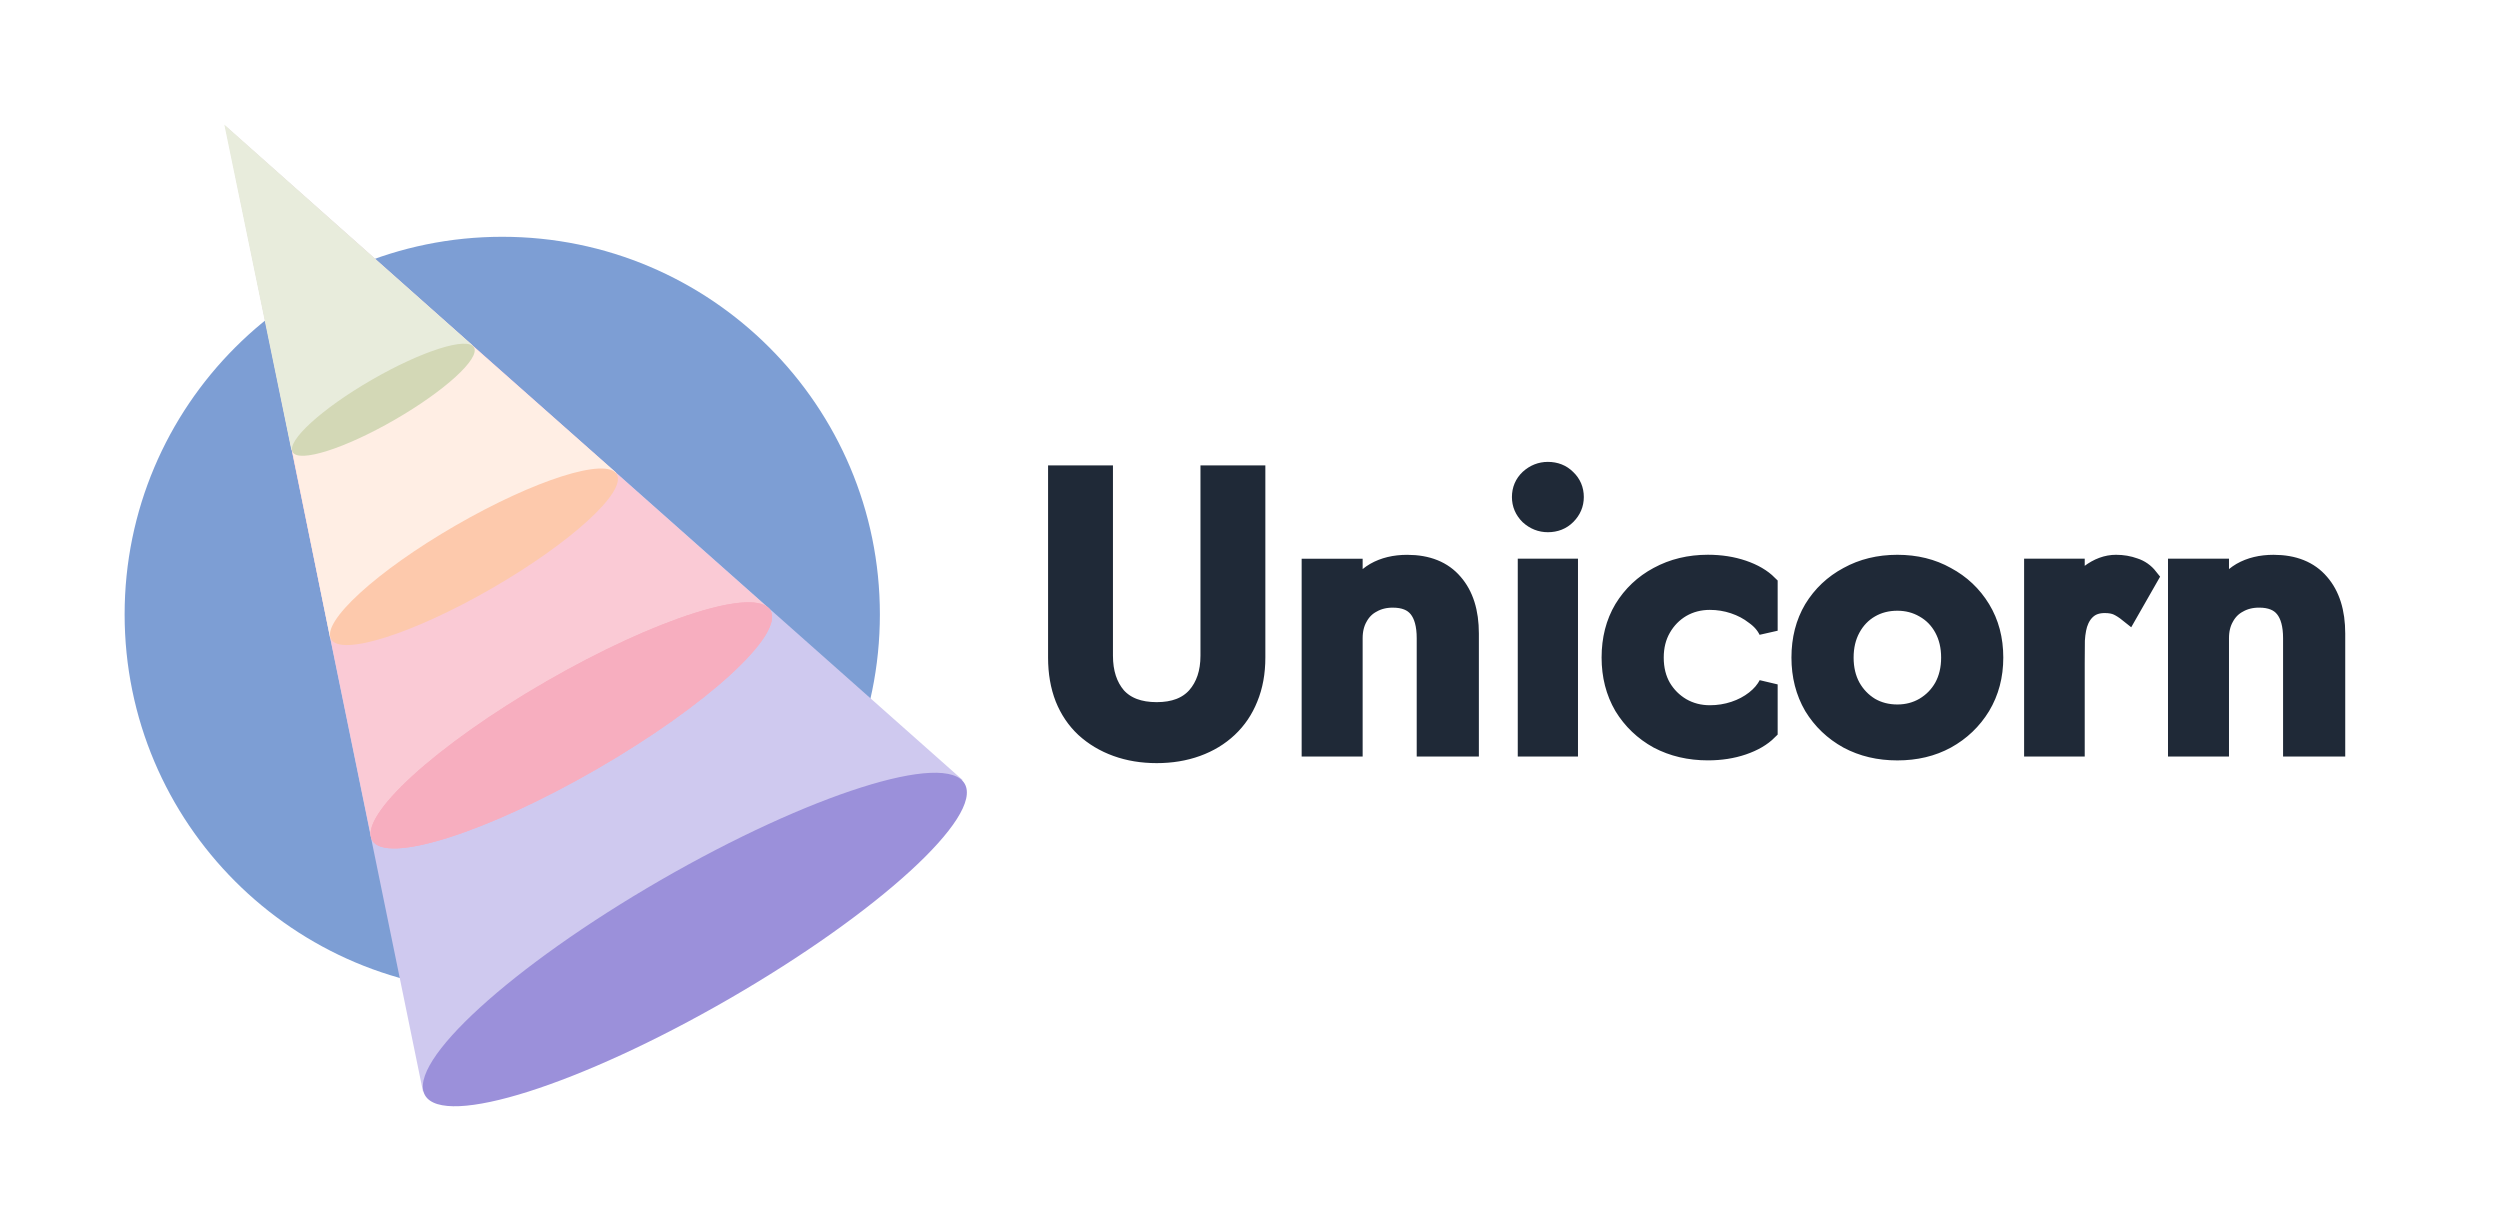
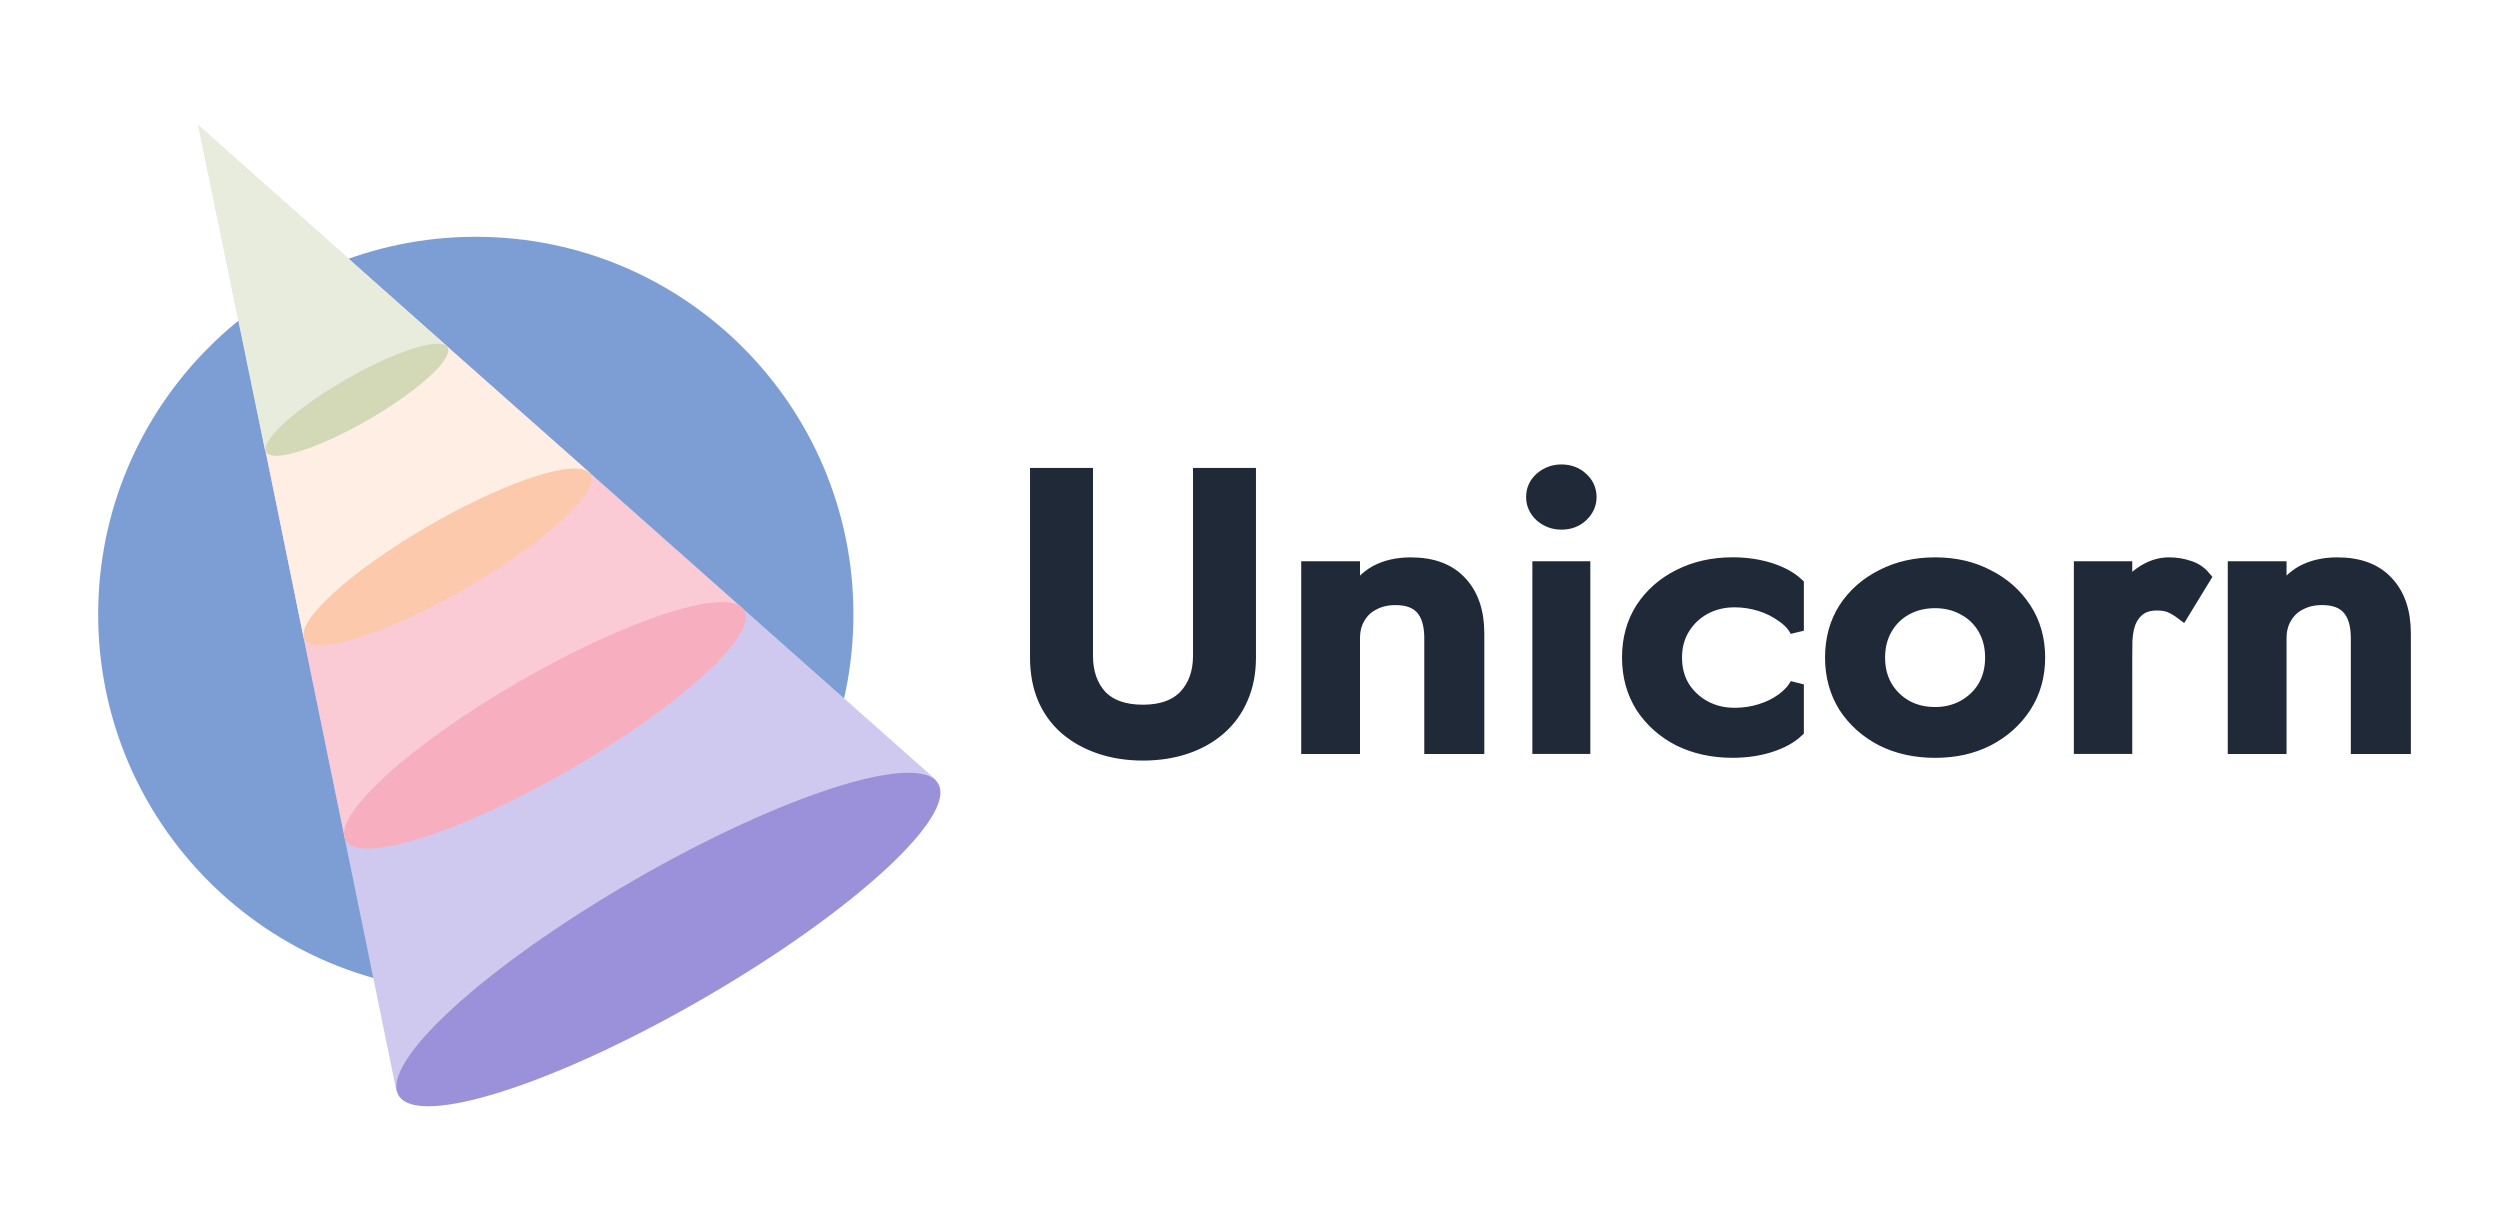
<svg xmlns="http://www.w3.org/2000/svg" width="171" height="84" fill="none">
  <g>
-     <circle id="svg_1" fill="#7D9ED4" r="25.83" cy="42.026" cx="34.354" />
-     <path id="svg_2" fill="#CFC9EF" d="m15.413,8.626l50.434,44.731l-36.913,21.312l-13.521,-66.043z" />
-     <path id="svg_3" fill="#FACAD5" d="m15.412,8.627l37.204,33.02l-27.21,15.71l-9.994,-48.73z" />
-     <path id="svg_4" fill="#9B90DA" d="m65.984,53.607c1.295,2.243 -5.919,8.831 -16.112,14.716c-10.193,5.885 -19.506,8.838 -20.801,6.595c-1.295,-2.243 5.919,-8.831 16.112,-14.716c10.193,-5.885 19.506,-8.838 20.801,-6.595z" />
-     <path id="svg_5" fill="#F7AEBF" d="m52.701,41.751c0.956,1.655 -4.369,6.518 -11.892,10.861c-7.523,4.343 -14.396,6.523 -15.352,4.868c-0.956,-1.655 4.369,-6.518 11.892,-10.861c7.523,-4.343 14.396,-6.523 15.352,-4.868z" />
-     <path id="svg_6" fill="#F7AEBF" d="m52.701,41.751c0.956,1.655 -4.369,6.518 -11.892,10.861c-7.523,4.343 -14.396,6.523 -15.352,4.868c-0.956,-1.655 4.369,-6.518 11.892,-10.861c7.523,-4.343 14.396,-6.523 15.352,-4.868z" />
-     <path id="svg_7" fill="#FFEEE4" d="m15.505,8.783l26.642,23.551l-19.567,11.297l-7.075,-34.848z" />
-     <path id="svg_8" fill="#E8ECDC" d="m15.344,8.525l16.974,15.095l-12.388,7.152l-4.586,-22.248z" />
-     <path id="svg_9" fill="#FDC9AC" d="m42.187,32.444c0.685,1.187 -3.133,4.675 -8.529,7.79c-5.396,3.115 -10.326,4.679 -11.011,3.491c-0.685,-1.187 3.133,-4.675 8.53,-7.79c5.396,-3.115 10.326,-4.679 11.011,-3.491z" />
-     <path id="svg_10" fill="#D3D8B6" d="m32.421,23.762c0.435,0.754 -1.989,2.968 -5.415,4.946c-3.426,1.978 -6.555,2.97 -6.99,2.216c-0.435,-0.754 1.989,-2.968 5.415,-4.946c3.426,-1.978 6.555,-2.97 6.99,-2.216z" />
-     <path stroke-width="1.3" id="svg_11" stroke="#1f2937" fill="#1f2937" d="m72.338,32.483l3.138,0l0,12.365c0,1.152 0.301,2.083 0.904,2.792c0.621,0.691 1.534,1.037 2.739,1.037c1.188,0 2.092,-0.346 2.712,-1.037c0.621,-0.709 0.931,-1.64 0.931,-2.792l0,-12.365l3.138,0l0,12.498c0,1.028 -0.168,1.95 -0.505,2.765c-0.319,0.798 -0.78,1.48 -1.383,2.047c-0.603,0.567 -1.321,1.002 -2.154,1.303c-0.833,0.301 -1.746,0.452 -2.739,0.452c-0.993,0 -1.906,-0.151 -2.739,-0.452c-0.833,-0.301 -1.56,-0.736 -2.18,-1.303c-0.603,-0.567 -1.064,-1.25 -1.383,-2.047c-0.319,-0.816 -0.479,-1.737 -0.479,-2.765l0,-12.498zm25.215,11.168c0,-0.904 -0.186,-1.587 -0.558,-2.047c-0.372,-0.461 -0.948,-0.691 -1.728,-0.691c-0.532,0 -1.002,0.115 -1.409,0.346c-0.408,0.213 -0.727,0.532 -0.957,0.957c-0.23,0.408 -0.346,0.886 -0.346,1.436l0,7.446l-2.872,0l0,-12.232l2.872,0l0,1.888c0.39,-0.727 0.886,-1.268 1.489,-1.622c0.621,-0.354 1.356,-0.532 2.207,-0.532c1.383,0 2.438,0.425 3.164,1.276c0.727,0.833 1.09,1.986 1.09,3.457l0,7.765l-2.952,0l0,-7.446zm6.513,-9.653c0,-0.496 0.177,-0.913 0.532,-1.25c0.372,-0.337 0.798,-0.505 1.276,-0.505c0.514,0 0.94,0.168 1.277,0.505c0.354,0.337 0.532,0.753 0.532,1.25c0,0.479 -0.178,0.895 -0.532,1.25c-0.337,0.337 -0.763,0.505 -1.277,0.505c-0.478,0 -0.904,-0.168 -1.276,-0.505c-0.355,-0.354 -0.532,-0.771 -0.532,-1.25zm0.399,4.866l2.819,0l0,12.232l-2.819,0l0,-12.232zm8.685,6.116c0,0.78 0.169,1.462 0.506,2.047c0.336,0.567 0.789,1.019 1.356,1.356c0.585,0.337 1.232,0.505 1.941,0.505c0.585,0 1.143,-0.089 1.675,-0.266c0.532,-0.177 1.002,-0.425 1.41,-0.745c0.407,-0.319 0.709,-0.674 0.904,-1.064l0,3.164c-0.426,0.425 -1.002,0.762 -1.729,1.01c-0.727,0.248 -1.524,0.372 -2.393,0.372c-1.259,0 -2.393,-0.266 -3.404,-0.798c-0.992,-0.55 -1.781,-1.303 -2.366,-2.26c-0.568,-0.975 -0.851,-2.083 -0.851,-3.324c0,-1.259 0.283,-2.367 0.851,-3.324c0.585,-0.957 1.374,-1.702 2.366,-2.234c1.011,-0.549 2.145,-0.824 3.404,-0.824c0.869,0 1.666,0.124 2.393,0.372c0.727,0.248 1.303,0.585 1.729,1.01l0,3.164c-0.195,-0.408 -0.506,-0.762 -0.931,-1.064c-0.408,-0.319 -0.878,-0.567 -1.409,-0.745c-0.532,-0.177 -1.082,-0.266 -1.649,-0.266c-0.709,0 -1.356,0.168 -1.941,0.505c-0.567,0.337 -1.02,0.798 -1.356,1.383c-0.337,0.585 -0.506,1.259 -0.506,2.021zm10.035,0c0,-1.259 0.284,-2.367 0.851,-3.324c0.585,-0.957 1.374,-1.702 2.367,-2.234c0.993,-0.549 2.118,-0.824 3.377,-0.824c1.259,0 2.375,0.275 3.35,0.824c0.993,0.532 1.782,1.276 2.367,2.234c0.585,0.957 0.878,2.065 0.878,3.324c0,1.241 -0.293,2.349 -0.878,3.324c-0.585,0.957 -1.374,1.711 -2.367,2.26c-0.975,0.532 -2.091,0.798 -3.35,0.798c-1.259,0 -2.384,-0.266 -3.377,-0.798c-0.993,-0.55 -1.782,-1.303 -2.367,-2.26c-0.567,-0.975 -0.851,-2.083 -0.851,-3.324zm2.952,0c0,0.762 0.159,1.436 0.479,2.021c0.319,0.567 0.753,1.019 1.303,1.356c0.549,0.319 1.17,0.479 1.861,0.479c0.674,0 1.285,-0.16 1.835,-0.479c0.567,-0.337 1.01,-0.789 1.329,-1.356c0.319,-0.585 0.479,-1.259 0.479,-2.021c0,-0.762 -0.16,-1.436 -0.479,-2.021c-0.319,-0.585 -0.762,-1.037 -1.329,-1.356c-0.55,-0.319 -1.161,-0.479 -1.835,-0.479c-0.691,0 -1.312,0.16 -1.861,0.479c-0.55,0.319 -0.984,0.771 -1.303,1.356c-0.32,0.585 -0.479,1.259 -0.479,2.021zm15.808,-6.116l0,12.232l-2.846,0l0,-12.232l2.846,0zm3.643,3.058c-0.266,-0.213 -0.514,-0.372 -0.745,-0.479c-0.23,-0.106 -0.523,-0.16 -0.877,-0.16c-0.479,0 -0.869,0.124 -1.17,0.372c-0.302,0.248 -0.523,0.594 -0.665,1.037c-0.124,0.425 -0.186,0.931 -0.186,1.516l-0.958,-0.558c0,-0.975 0.178,-1.835 0.532,-2.579c0.373,-0.762 0.842,-1.365 1.41,-1.808c0.585,-0.443 1.187,-0.665 1.808,-0.665c0.443,0 0.86,0.071 1.25,0.213c0.39,0.124 0.718,0.355 0.983,0.691l-1.382,2.42zm11.224,1.728c0,-0.904 -0.186,-1.587 -0.558,-2.047c-0.372,-0.461 -0.948,-0.691 -1.728,-0.691c-0.532,0 -1.002,0.115 -1.41,0.346c-0.408,0.213 -0.727,0.532 -0.957,0.957c-0.231,0.408 -0.346,0.886 -0.346,1.436l0,7.446l-2.872,0l0,-12.232l2.872,0l0,1.888c0.39,-0.727 0.887,-1.268 1.489,-1.622c0.621,-0.354 1.356,-0.532 2.207,-0.532c1.383,0 2.438,0.425 3.165,1.276c0.727,0.833 1.09,1.986 1.09,3.457l0,7.765l-2.952,0l0,-7.446z" />
+     <circle id="svg_1" fill="#7D9ED4" r="25.83" cy="42.026" cx="32.545" />
+     <path id="svg_2" fill="#CFC9EF" d="m13.604,8.626l50.434,44.731l-36.913,21.312l-13.521,-66.043z" />
+     <path id="svg_3" fill="#FACAD5" d="m13.603,8.627l37.204,33.02l-27.21,15.71l-9.994,-48.73z" />
+     <path id="svg_4" fill="#9B90DA" d="m64.175,53.607c1.295,2.243 -5.919,8.831 -16.112,14.716c-10.193,5.885 -19.506,8.838 -20.801,6.595c-1.295,-2.243 5.919,-8.831 16.112,-14.716c10.193,-5.885 19.506,-8.838 20.801,-6.595z" />
+     <path id="svg_5" fill="#F7AEBF" d="m50.892,41.751c0.956,1.655 -4.369,6.518 -11.892,10.861c-7.523,4.343 -14.396,6.523 -15.352,4.868c-0.956,-1.655 4.369,-6.518 11.892,-10.861c7.523,-4.343 14.396,-6.523 15.352,-4.868z" />
+     <path id="svg_6" fill="#F7AEBF" d="m50.892,41.751c0.956,1.655 -4.369,6.518 -11.892,10.861c-7.523,4.343 -14.396,6.523 -15.352,4.868c-0.956,-1.655 4.369,-6.518 11.892,-10.861c7.523,-4.343 14.396,-6.523 15.352,-4.868z" />
+     <path id="svg_7" fill="#FFEEE4" d="m13.696,8.783l26.642,23.551l-19.567,11.297l-7.075,-34.848z" />
+     <path id="svg_8" fill="#E8ECDC" d="m13.535,8.525l16.974,15.095l-12.388,7.152l-4.586,-22.248z" />
+     <path id="svg_9" fill="#FDC9AC" d="m40.378,32.444c0.685,1.187 -3.133,4.675 -8.529,7.79c-5.396,3.115 -10.326,4.679 -11.011,3.491c-0.685,-1.187 3.133,-4.675 8.53,-7.79c5.396,-3.115 10.326,-4.679 11.011,-3.491z" />
+     <path id="svg_10" fill="#D3D8B6" d="m30.612,23.762c0.435,0.754 -1.989,2.968 -5.415,4.946c-3.426,1.978 -6.555,2.97 -6.99,2.216c-0.435,-0.754 1.989,-2.968 5.415,-4.946c3.426,-1.978 6.555,-2.97 6.99,-2.216z" />
+     <path stroke="#1f2937" stroke-width="0.95" id="svg_11" fill="#1f2937" d="m70.929,32.483l3.356,0l0,12.365c0,1.152 0.322,2.083 0.967,2.792c0.664,0.691 1.64,1.037 2.929,1.037c1.27,0 2.237,-0.346 2.901,-1.037c0.664,-0.709 0.995,-1.64 0.995,-2.792l0,-12.365l3.356,0l0,12.498c0,1.028 -0.18,1.95 -0.54,2.765c-0.341,0.798 -0.834,1.48 -1.479,2.047c-0.645,0.567 -1.412,1.002 -2.304,1.303c-0.891,0.301 -1.867,0.452 -2.929,0.452c-1.062,0 -2.038,-0.151 -2.929,-0.452c-0.891,-0.301 -1.668,-0.736 -2.332,-1.303c-0.645,-0.567 -1.137,-1.25 -1.479,-2.047c-0.341,-0.816 -0.512,-1.737 -0.512,-2.765l0,-12.498zm26.967,11.168c0,-0.904 -0.199,-1.587 -0.597,-2.047c-0.398,-0.461 -1.014,-0.691 -1.849,-0.691c-0.569,0 -1.071,0.115 -1.507,0.346c-0.436,0.213 -0.777,0.532 -1.024,0.957c-0.246,0.408 -0.37,0.886 -0.37,1.436l0,7.446l-3.071,0l0,-12.232l3.071,0l0,1.888c0.417,-0.727 0.948,-1.268 1.593,-1.622c0.664,-0.354 1.45,-0.532 2.36,-0.532c1.479,0 2.607,0.425 3.384,1.276c0.778,0.833 1.166,1.986 1.166,3.457l0,7.765l-3.157,0l0,-7.446l0,0zm6.965,-9.653c0,-0.496 0.189,-0.913 0.569,-1.25c0.398,-0.337 0.853,-0.505 1.365,-0.505c0.55,0 1.005,0.168 1.366,0.505c0.379,0.337 0.569,0.753 0.569,1.25c0,0.479 -0.19,0.895 -0.569,1.25c-0.36,0.337 -0.816,0.505 -1.366,0.505c-0.511,0 -0.967,-0.168 -1.365,-0.505c-0.38,-0.354 -0.569,-0.771 -0.569,-1.25zm0.427,4.866l3.015,0l0,12.232l-3.015,0l0,-12.232zm9.288,6.116c0,0.78 0.181,1.462 0.541,2.047c0.359,0.567 0.844,1.019 1.45,1.356c0.626,0.337 1.318,0.505 2.076,0.505c0.626,0 1.222,-0.089 1.791,-0.266c0.569,-0.177 1.072,-0.425 1.508,-0.745c0.435,-0.319 0.758,-0.674 0.967,-1.064l0,3.164c-0.456,0.425 -1.072,0.762 -1.849,1.01c-0.777,0.248 -1.63,0.372 -2.559,0.372c-1.346,0 -2.559,-0.266 -3.64,-0.798c-1.061,-0.55 -1.905,-1.303 -2.53,-2.26c-0.607,-0.975 -0.91,-2.083 -0.91,-3.324c0,-1.259 0.303,-2.367 0.91,-3.324c0.626,-0.957 1.469,-1.702 2.53,-2.234c1.081,-0.549 2.294,-0.824 3.64,-0.824c0.929,0 1.782,0.124 2.559,0.372c0.777,0.248 1.394,0.585 1.849,1.01l0,3.164c-0.209,-0.408 -0.541,-0.762 -0.996,-1.064c-0.436,-0.319 -0.939,-0.567 -1.507,-0.745c-0.569,-0.177 -1.157,-0.266 -1.764,-0.266c-0.758,0 -1.45,0.168 -2.076,0.505c-0.606,0.337 -1.091,0.798 -1.45,1.383c-0.36,0.585 -0.541,1.259 -0.541,2.021zm10.732,0c0,-1.259 0.304,-2.367 0.91,-3.324c0.626,-0.957 1.469,-1.702 2.531,-2.234c1.062,-0.549 2.265,-0.824 3.612,-0.824c1.346,0 2.54,0.275 3.583,0.824c1.062,0.532 1.906,1.276 2.531,2.234c0.626,0.957 0.939,2.065 0.939,3.324c0,1.241 -0.313,2.349 -0.939,3.324c-0.626,0.957 -1.469,1.711 -2.531,2.26c-1.043,0.532 -2.236,0.798 -3.583,0.798c-1.346,0 -2.55,-0.266 -3.612,-0.798c-1.062,-0.55 -1.906,-1.303 -2.531,-2.26c-0.606,-0.975 -0.91,-2.083 -0.91,-3.324zm3.157,0c0,0.762 0.17,1.436 0.512,2.021c0.341,0.567 0.805,1.019 1.394,1.356c0.587,0.319 1.251,0.479 1.99,0.479c0.721,0 1.374,-0.16 1.962,-0.479c0.606,-0.337 1.08,-0.789 1.421,-1.356c0.341,-0.585 0.512,-1.259 0.512,-2.021c0,-0.762 -0.171,-1.436 -0.512,-2.021c-0.341,-0.585 -0.815,-1.037 -1.421,-1.356c-0.588,-0.319 -1.242,-0.479 -1.962,-0.479c-0.739,0 -1.403,0.16 -1.99,0.479c-0.588,0.319 -1.052,0.771 -1.394,1.356c-0.342,0.585 -0.512,1.259 -0.512,2.021zm16.906,-6.116l0,12.232l-3.044,0l0,-12.232l3.044,0zm3.896,3.058c-0.284,-0.213 -0.55,-0.372 -0.797,-0.479c-0.246,-0.106 -0.559,-0.16 -0.938,-0.16c-0.512,0 -0.929,0.124 -1.251,0.372c-0.323,0.248 -0.559,0.594 -0.711,1.037c-0.133,0.425 -0.199,0.931 -0.199,1.516l-1.025,-0.558c0,-0.975 0.19,-1.835 0.569,-2.579c0.399,-0.762 0.9,-1.365 1.508,-1.808c0.626,-0.443 1.269,-0.665 1.934,-0.665c0.474,0 0.92,0.071 1.337,0.213c0.417,0.124 0.768,0.355 1.051,0.691l-1.478,2.42zm12.004,1.728c0,-0.904 -0.199,-1.587 -0.597,-2.047c-0.398,-0.461 -1.014,-0.691 -1.848,-0.691c-0.569,0 -1.072,0.115 -1.508,0.346c-0.436,0.213 -0.777,0.532 -1.023,0.957c-0.247,0.408 -0.37,0.886 -0.37,1.436l0,7.446l-3.071,0l0,-12.232l3.071,0l0,1.888c0.417,-0.727 0.949,-1.268 1.592,-1.622c0.664,-0.354 1.45,-0.532 2.36,-0.532c1.479,0 2.607,0.425 3.385,1.276c0.777,0.833 1.166,1.986 1.166,3.457l0,7.765l-3.157,0l0,-7.446l0,0z" />
  </g>
</svg>
